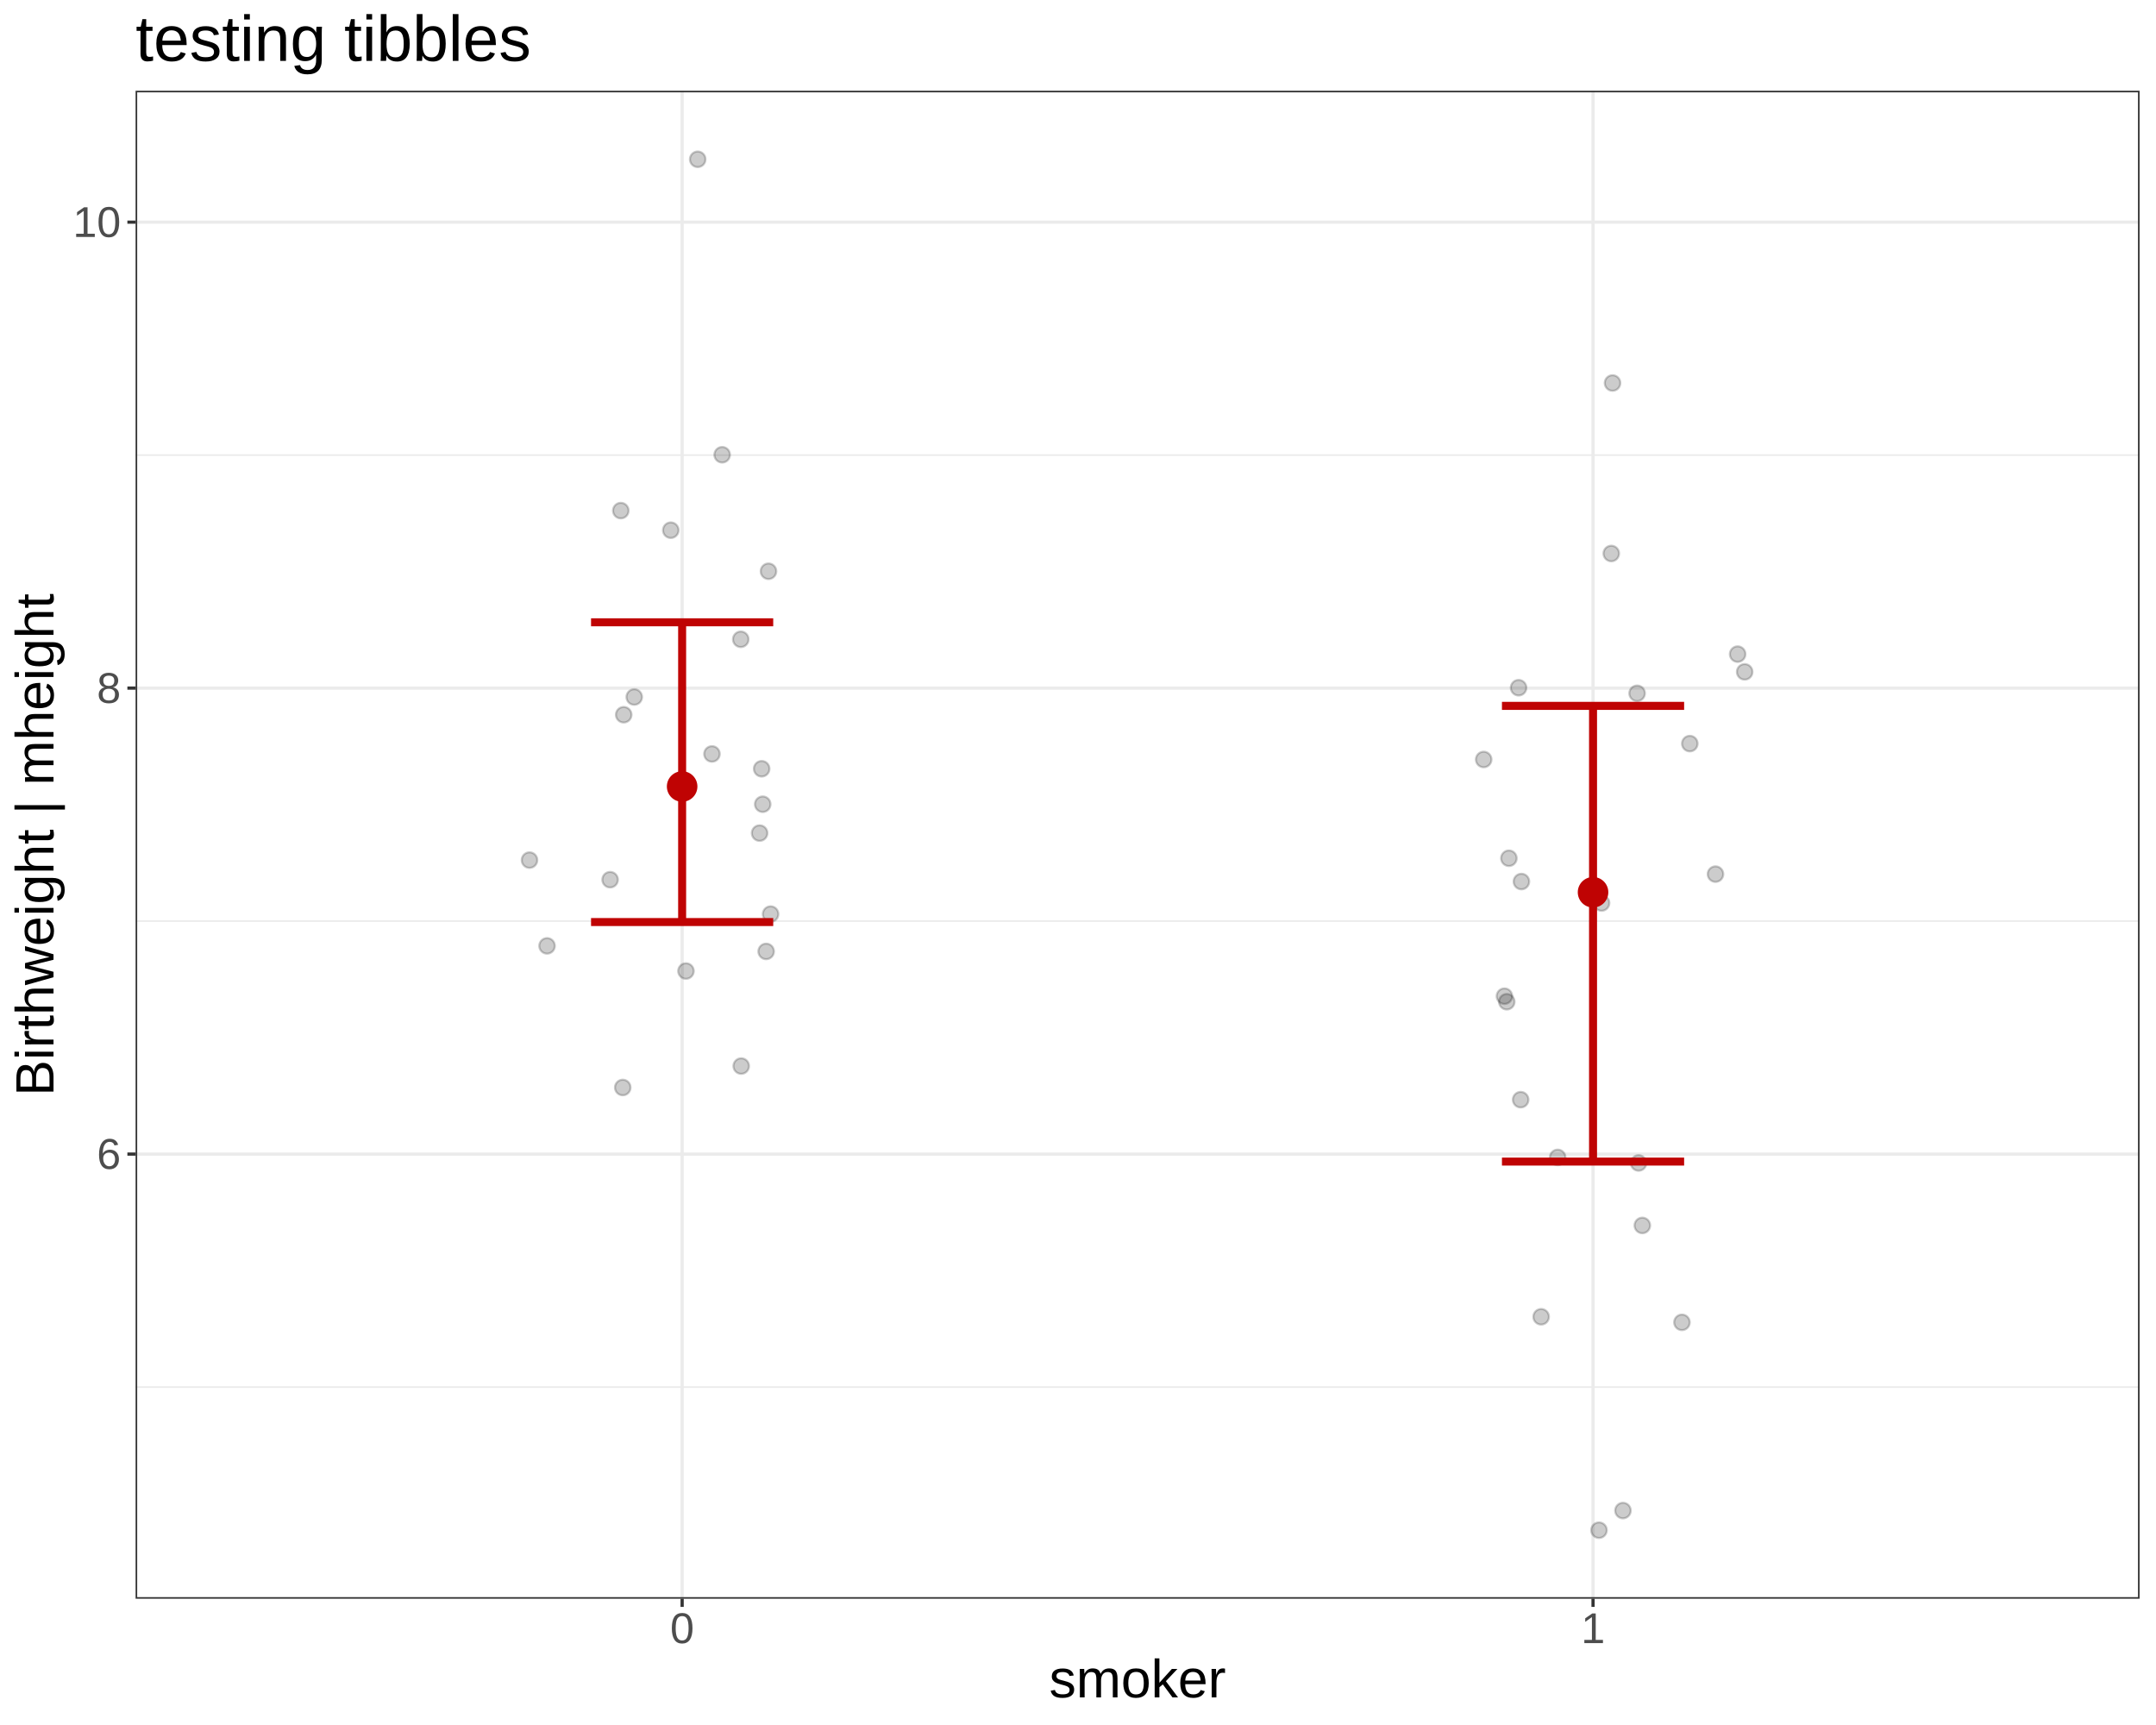
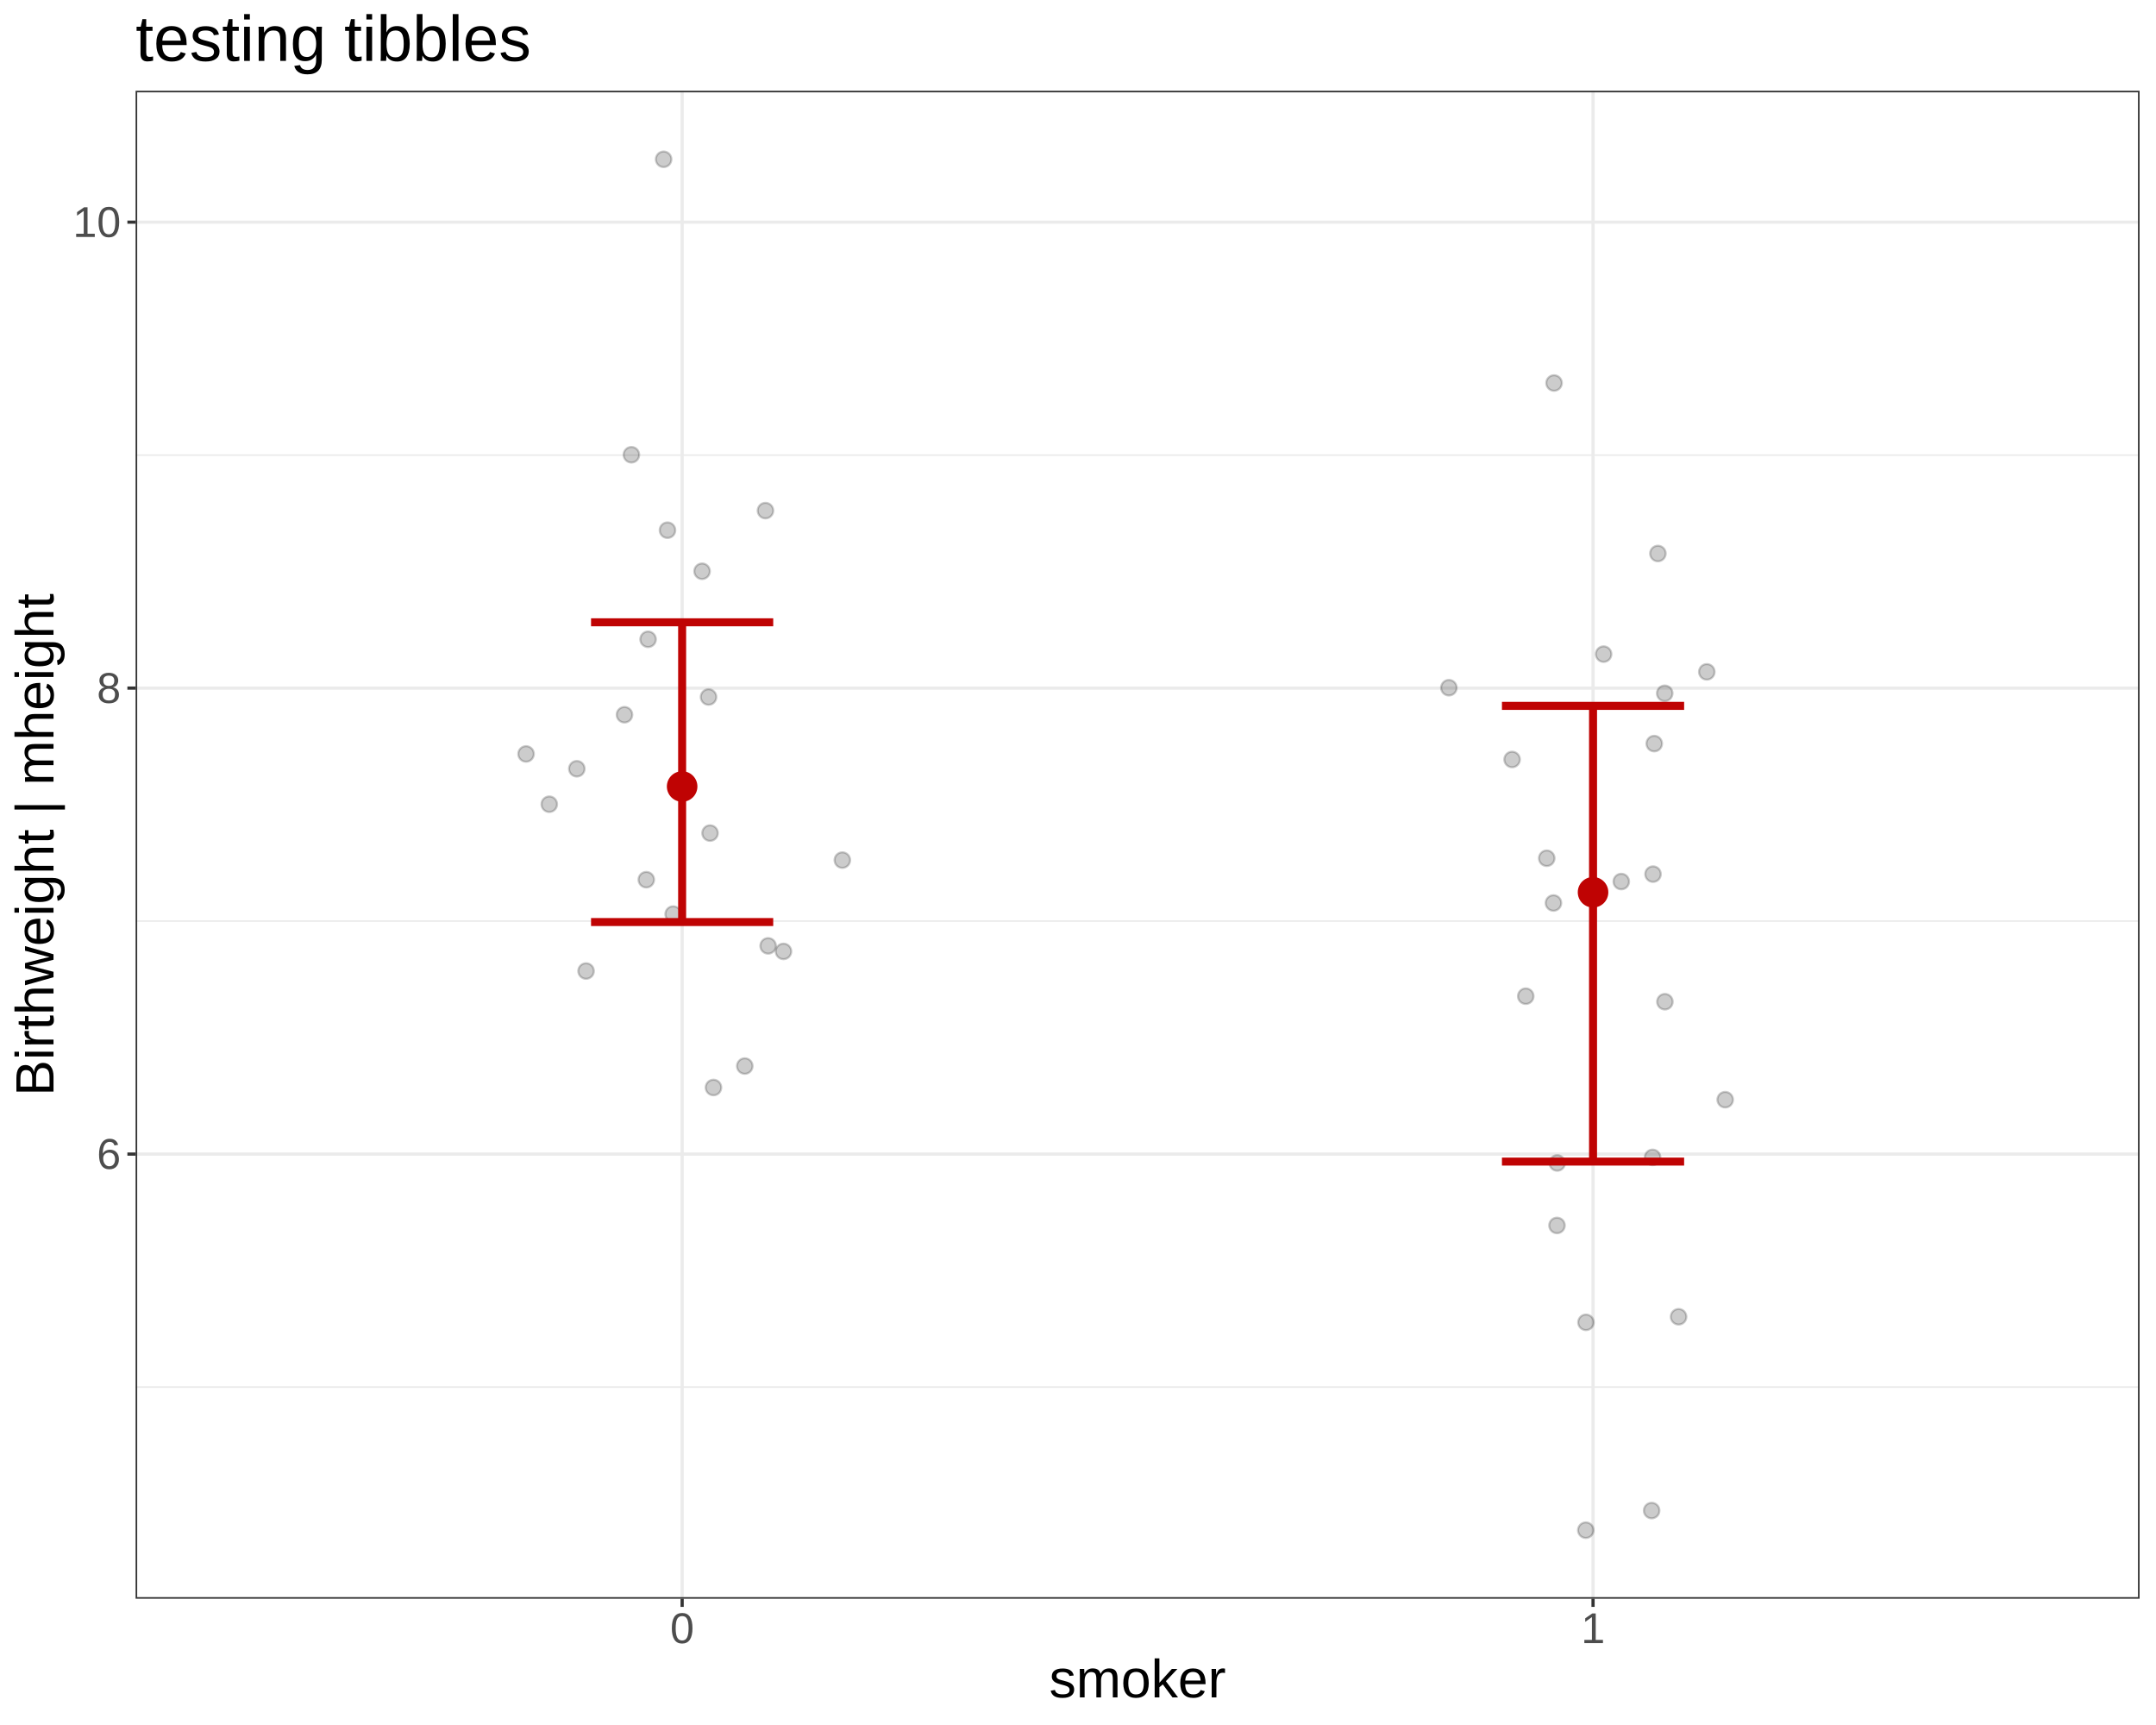
<svg xmlns="http://www.w3.org/2000/svg" viewBox="0 0 720.00 576.00">
  <defs>
    <style type="text/css">
    line, polyline, polygon, path, rect, circle {
      fill: none;
      stroke: #000000;
      stroke-linecap: round;
      stroke-linejoin: round;
      stroke-miterlimit: 10.00;
    }
  </style>
  </defs>
  <rect width="100%" height="100%" style="stroke: none; fill: #FFFFFF;" />
  <rect x="0.00" y="0.00" width="720.00" height="576.00" style="stroke-width: 1.07; stroke: #FFFFFF; fill: #FFFFFF;" />
  <defs>
    <clipPath id="cpNDUuMjh8NzE0LjUyfDUzMy44M3wzMC4zMA==">
      <rect x="45.28" y="30.30" width="669.24" height="503.53" />
    </clipPath>
  </defs>
  <rect x="45.28" y="30.30" width="669.24" height="503.53" style="stroke-width: 1.07; stroke: none; fill: #FFFFFF;" clip-path="url(#cpNDUuMjh8NzE0LjUyfDUzMy44M3wzMC4zMA==)" />
  <polyline points="45.28,463.16 714.52,463.16 " style="stroke-width: 0.53; stroke: #EBEBEB; stroke-linecap: butt;" clip-path="url(#cpNDUuMjh8NzE0LjUyfDUzMy44M3wzMC4zMA==)" />
  <polyline points="45.28,307.56 714.52,307.56 " style="stroke-width: 0.53; stroke: #EBEBEB; stroke-linecap: butt;" clip-path="url(#cpNDUuMjh8NzE0LjUyfDUzMy44M3wzMC4zMA==)" />
  <polyline points="45.28,151.97 714.52,151.97 " style="stroke-width: 0.53; stroke: #EBEBEB; stroke-linecap: butt;" clip-path="url(#cpNDUuMjh8NzE0LjUyfDUzMy44M3wzMC4zMA==)" />
  <polyline points="45.28,385.36 714.52,385.36 " style="stroke-width: 1.07; stroke: #EBEBEB; stroke-linecap: butt;" clip-path="url(#cpNDUuMjh8NzE0LjUyfDUzMy44M3wzMC4zMA==)" />
  <polyline points="45.28,229.77 714.52,229.77 " style="stroke-width: 1.07; stroke: #EBEBEB; stroke-linecap: butt;" clip-path="url(#cpNDUuMjh8NzE0LjUyfDUzMy44M3wzMC4zMA==)" />
  <polyline points="45.28,74.18 714.52,74.18 " style="stroke-width: 1.07; stroke: #EBEBEB; stroke-linecap: butt;" clip-path="url(#cpNDUuMjh8NzE0LjUyfDUzMy44M3wzMC4zMA==)" />
  <polyline points="227.80,533.83 227.80,30.30 " style="stroke-width: 1.07; stroke: #EBEBEB; stroke-linecap: butt;" clip-path="url(#cpNDUuMjh8NzE0LjUyfDUzMy44M3wzMC4zMA==)" />
  <polyline points="532.00,533.83 532.00,30.30 " style="stroke-width: 1.07; stroke: #EBEBEB; stroke-linecap: butt;" clip-path="url(#cpNDUuMjh8NzE0LjUyfDUzMy44M3wzMC4zMA==)" />
-   <circle cx="257.34" cy="305.23" r="1.95pt" style="stroke-width: 0.71; stroke: #000000; stroke-opacity: 0.20; fill: #000000; fill-opacity: 0.20;" clip-path="url(#cpNDUuMjh8NzE0LjUyfDUzMy44M3wzMC4zMA==)" />
-   <circle cx="541.99" cy="504.40" r="1.95pt" style="stroke-width: 0.71; stroke: #000000; stroke-opacity: 0.20; fill: #000000; fill-opacity: 0.20;" clip-path="url(#cpNDUuMjh8NzE0LjUyfDUzMy44M3wzMC4zMA==)" />
-   <circle cx="207.97" cy="363.13" r="1.95pt" style="stroke-width: 0.71; stroke: #000000; stroke-opacity: 0.20; fill: #000000; fill-opacity: 0.20;" clip-path="url(#cpNDUuMjh8NzE0LjUyfDUzMy44M3wzMC4zMA==)" />
-   <circle cx="533.99" cy="510.95" r="1.95pt" style="stroke-width: 0.71; stroke: #000000; stroke-opacity: 0.20; fill: #000000; fill-opacity: 0.20;" clip-path="url(#cpNDUuMjh8NzE0LjUyfDUzMy44M3wzMC4zMA==)" />
-   <circle cx="514.67" cy="439.69" r="1.95pt" style="stroke-width: 0.71; stroke: #000000; stroke-opacity: 0.20; fill: #000000; fill-opacity: 0.20;" clip-path="url(#cpNDUuMjh8NzE0LjUyfDUzMy44M3wzMC4zMA==)" />
-   <circle cx="176.83" cy="287.20" r="1.95pt" style="stroke-width: 0.71; stroke: #000000; stroke-opacity: 0.20; fill: #000000; fill-opacity: 0.20;" clip-path="url(#cpNDUuMjh8NzE0LjUyfDUzMy44M3wzMC4zMA==)" />
-   <circle cx="561.69" cy="441.55" r="1.95pt" style="stroke-width: 0.71; stroke: #000000; stroke-opacity: 0.20; fill: #000000; fill-opacity: 0.20;" clip-path="url(#cpNDUuMjh8NzE0LjUyfDUzMy44M3wzMC4zMA==)" />
-   <circle cx="520.19" cy="386.47" r="1.95pt" style="stroke-width: 0.71; stroke: #000000; stroke-opacity: 0.20; fill: #000000; fill-opacity: 0.20;" clip-path="url(#cpNDUuMjh8NzE0LjUyfDUzMy44M3wzMC4zMA==)" />
-   <circle cx="211.81" cy="232.74" r="1.95pt" style="stroke-width: 0.71; stroke: #000000; stroke-opacity: 0.20; fill: #000000; fill-opacity: 0.20;" clip-path="url(#cpNDUuMjh8NzE0LjUyfDUzMy44M3wzMC4zMA==)" />
-   <circle cx="254.71" cy="268.54" r="1.95pt" style="stroke-width: 0.71; stroke: #000000; stroke-opacity: 0.20; fill: #000000; fill-opacity: 0.20;" clip-path="url(#cpNDUuMjh8NzE0LjUyfDUzMy44M3wzMC4zMA==)" />
-   <circle cx="224.01" cy="177.04" r="1.95pt" style="stroke-width: 0.71; stroke: #000000; stroke-opacity: 0.20; fill: #000000; fill-opacity: 0.20;" clip-path="url(#cpNDUuMjh8NzE0LjUyfDUzMy44M3wzMC4zMA==)" />
-   <circle cx="203.75" cy="293.74" r="1.95pt" style="stroke-width: 0.71; stroke: #000000; stroke-opacity: 0.20; fill: #000000; fill-opacity: 0.20;" clip-path="url(#cpNDUuMjh8NzE0LjUyfDUzMy44M3wzMC4zMA==)" />
-   <circle cx="502.41" cy="332.64" r="1.95pt" style="stroke-width: 0.71; stroke: #000000; stroke-opacity: 0.20; fill: #000000; fill-opacity: 0.20;" clip-path="url(#cpNDUuMjh8NzE0LjUyfDUzMy44M3wzMC4zMA==)" />
-   <circle cx="503.90" cy="286.58" r="1.95pt" style="stroke-width: 0.71; stroke: #000000; stroke-opacity: 0.20; fill: #000000; fill-opacity: 0.20;" clip-path="url(#cpNDUuMjh8NzE0LjUyfDUzMy44M3wzMC4zMA==)" />
-   <circle cx="255.86" cy="317.69" r="1.95pt" style="stroke-width: 0.71; stroke: #000000; stroke-opacity: 0.20; fill: #000000; fill-opacity: 0.20;" clip-path="url(#cpNDUuMjh8NzE0LjUyfDUzMy44M3wzMC4zMA==)" />
-   <circle cx="247.53" cy="355.97" r="1.95pt" style="stroke-width: 0.71; stroke: #000000; stroke-opacity: 0.20; fill: #000000; fill-opacity: 0.20;" clip-path="url(#cpNDUuMjh8NzE0LjUyfDUzMy44M3wzMC4zMA==)" />
-   <circle cx="564.31" cy="248.30" r="1.95pt" style="stroke-width: 0.71; stroke: #000000; stroke-opacity: 0.20; fill: #000000; fill-opacity: 0.20;" clip-path="url(#cpNDUuMjh8NzE0LjUyfDUzMy44M3wzMC4zMA==)" />
-   <circle cx="507.14" cy="229.64" r="1.95pt" style="stroke-width: 0.71; stroke: #000000; stroke-opacity: 0.20; fill: #000000; fill-opacity: 0.20;" clip-path="url(#cpNDUuMjh8NzE0LjUyfDUzMy44M3wzMC4zMA==)" />
-   <circle cx="547.21" cy="388.33" r="1.95pt" style="stroke-width: 0.71; stroke: #000000; stroke-opacity: 0.20; fill: #000000; fill-opacity: 0.20;" clip-path="url(#cpNDUuMjh8NzE0LjUyfDUzMy44M3wzMC4zMA==)" />
-   <circle cx="507.83" cy="367.20" r="1.95pt" style="stroke-width: 0.71; stroke: #000000; stroke-opacity: 0.20; fill: #000000; fill-opacity: 0.20;" clip-path="url(#cpNDUuMjh8NzE0LjUyfDUzMy44M3wzMC4zMA==)" />
-   <circle cx="503.19" cy="334.49" r="1.95pt" style="stroke-width: 0.71; stroke: #000000; stroke-opacity: 0.20; fill: #000000; fill-opacity: 0.20;" clip-path="url(#cpNDUuMjh8NzE0LjUyfDUzMy44M3wzMC4zMA==)" />
-   <circle cx="207.32" cy="170.50" r="1.95pt" style="stroke-width: 0.71; stroke: #000000; stroke-opacity: 0.20; fill: #000000; fill-opacity: 0.20;" clip-path="url(#cpNDUuMjh8NzE0LjUyfDUzMy44M3wzMC4zMA==)" />
-   <circle cx="241.17" cy="151.85" r="1.95pt" style="stroke-width: 0.71; stroke: #000000; stroke-opacity: 0.20; fill: #000000; fill-opacity: 0.20;" clip-path="url(#cpNDUuMjh8NzE0LjUyfDUzMy44M3wzMC4zMA==)" />
-   <circle cx="229.08" cy="324.24" r="1.95pt" style="stroke-width: 0.71; stroke: #000000; stroke-opacity: 0.20; fill: #000000; fill-opacity: 0.20;" clip-path="url(#cpNDUuMjh8NzE0LjUyfDUzMy44M3wzMC4zMA==)" />
-   <circle cx="182.69" cy="315.84" r="1.95pt" style="stroke-width: 0.71; stroke: #000000; stroke-opacity: 0.20; fill: #000000; fill-opacity: 0.20;" clip-path="url(#cpNDUuMjh8NzE0LjUyfDUzMy44M3wzMC4zMA==)" />
-   <circle cx="572.89" cy="291.88" r="1.95pt" style="stroke-width: 0.71; stroke: #000000; stroke-opacity: 0.20; fill: #000000; fill-opacity: 0.20;" clip-path="url(#cpNDUuMjh8NzE0LjUyfDUzMy44M3wzMC4zMA==)" />
-   <circle cx="546.72" cy="231.50" r="1.95pt" style="stroke-width: 0.71; stroke: #000000; stroke-opacity: 0.20; fill: #000000; fill-opacity: 0.20;" clip-path="url(#cpNDUuMjh8NzE0LjUyfDUzMy44M3wzMC4zMA==)" />
-   <circle cx="580.29" cy="218.42" r="1.95pt" style="stroke-width: 0.71; stroke: #000000; stroke-opacity: 0.20; fill: #000000; fill-opacity: 0.20;" clip-path="url(#cpNDUuMjh8NzE0LjUyfDUzMy44M3wzMC4zMA==)" />
-   <circle cx="495.48" cy="253.60" r="1.95pt" style="stroke-width: 0.71; stroke: #000000; stroke-opacity: 0.20; fill: #000000; fill-opacity: 0.20;" clip-path="url(#cpNDUuMjh8NzE0LjUyfDUzMy44M3wzMC4zMA==)" />
-   <circle cx="548.46" cy="409.19" r="1.95pt" style="stroke-width: 0.71; stroke: #000000; stroke-opacity: 0.20; fill: #000000; fill-opacity: 0.20;" clip-path="url(#cpNDUuMjh8NzE0LjUyfDUzMy44M3wzMC4zMA==)" />
-   <circle cx="256.64" cy="190.75" r="1.95pt" style="stroke-width: 0.71; stroke: #000000; stroke-opacity: 0.20; fill: #000000; fill-opacity: 0.20;" clip-path="url(#cpNDUuMjh8NzE0LjUyfDUzMy44M3wzMC4zMA==)" />
-   <circle cx="254.36" cy="256.70" r="1.95pt" style="stroke-width: 0.71; stroke: #000000; stroke-opacity: 0.20; fill: #000000; fill-opacity: 0.20;" clip-path="url(#cpNDUuMjh8NzE0LjUyfDUzMy44M3wzMC4zMA==)" />
-   <circle cx="253.67" cy="278.18" r="1.95pt" style="stroke-width: 0.71; stroke: #000000; stroke-opacity: 0.20; fill: #000000; fill-opacity: 0.20;" clip-path="url(#cpNDUuMjh8NzE0LjUyfDUzMy44M3wzMC4zMA==)" />
-   <circle cx="582.64" cy="224.34" r="1.95pt" style="stroke-width: 0.71; stroke: #000000; stroke-opacity: 0.20; fill: #000000; fill-opacity: 0.20;" clip-path="url(#cpNDUuMjh8NzE0LjUyfDUzMy44M3wzMC4zMA==)" />
-   <circle cx="534.85" cy="301.52" r="1.95pt" style="stroke-width: 0.71; stroke: #000000; stroke-opacity: 0.20; fill: #000000; fill-opacity: 0.20;" clip-path="url(#cpNDUuMjh8NzE0LjUyfDUzMy44M3wzMC4zMA==)" />
-   <circle cx="508.08" cy="294.36" r="1.95pt" style="stroke-width: 0.71; stroke: #000000; stroke-opacity: 0.20; fill: #000000; fill-opacity: 0.20;" clip-path="url(#cpNDUuMjh8NzE0LjUyfDUzMy44M3wzMC4zMA==)" />
-   <circle cx="538.51" cy="127.89" r="1.95pt" style="stroke-width: 0.71; stroke: #000000; stroke-opacity: 0.20; fill: #000000; fill-opacity: 0.20;" clip-path="url(#cpNDUuMjh8NzE0LjUyfDUzMy44M3wzMC4zMA==)" />
-   <circle cx="237.76" cy="251.75" r="1.95pt" style="stroke-width: 0.71; stroke: #000000; stroke-opacity: 0.20; fill: #000000; fill-opacity: 0.20;" clip-path="url(#cpNDUuMjh8NzE0LjUyfDUzMy44M3wzMC4zMA==)" />
-   <circle cx="208.29" cy="238.66" r="1.95pt" style="stroke-width: 0.71; stroke: #000000; stroke-opacity: 0.20; fill: #000000; fill-opacity: 0.20;" clip-path="url(#cpNDUuMjh8NzE0LjUyfDUzMy44M3wzMC4zMA==)" />
-   <circle cx="233.00" cy="53.19" r="1.95pt" style="stroke-width: 0.71; stroke: #000000; stroke-opacity: 0.20; fill: #000000; fill-opacity: 0.20;" clip-path="url(#cpNDUuMjh8NzE0LjUyfDUzMy44M3wzMC4zMA==)" />
-   <circle cx="538.09" cy="184.82" r="1.95pt" style="stroke-width: 0.71; stroke: #000000; stroke-opacity: 0.20; fill: #000000; fill-opacity: 0.20;" clip-path="url(#cpNDUuMjh8NzE0LjUyfDUzMy44M3wzMC4zMA==)" />
-   <circle cx="247.38" cy="213.47" r="1.95pt" style="stroke-width: 0.71; stroke: #000000; stroke-opacity: 0.20; fill: #000000; fill-opacity: 0.20;" clip-path="url(#cpNDUuMjh8NzE0LjUyfDUzMy44M3wzMC4zMA==)" />
+   <circle cx="224.80" cy="305.23" r="1.95pt" style="stroke-width: 0.71; stroke: #000000; stroke-opacity: 0.20; fill: #000000; fill-opacity: 0.20;" clip-path="url(#cpNDUuMjh8NzE0LjUyfDUzMy44M3wzMC4zMA==)" />
+   <circle cx="551.57" cy="504.40" r="1.95pt" style="stroke-width: 0.71; stroke: #000000; stroke-opacity: 0.20; fill: #000000; fill-opacity: 0.20;" clip-path="url(#cpNDUuMjh8NzE0LjUyfDUzMy44M3wzMC4zMA==)" />
+   <circle cx="238.27" cy="363.13" r="1.95pt" style="stroke-width: 0.71; stroke: #000000; stroke-opacity: 0.20; fill: #000000; fill-opacity: 0.20;" clip-path="url(#cpNDUuMjh8NzE0LjUyfDUzMy44M3wzMC4zMA==)" />
+   <circle cx="529.58" cy="510.95" r="1.95pt" style="stroke-width: 0.71; stroke: #000000; stroke-opacity: 0.20; fill: #000000; fill-opacity: 0.20;" clip-path="url(#cpNDUuMjh8NzE0LjUyfDUzMy44M3wzMC4zMA==)" />
+   <circle cx="560.57" cy="439.69" r="1.95pt" style="stroke-width: 0.71; stroke: #000000; stroke-opacity: 0.20; fill: #000000; fill-opacity: 0.20;" clip-path="url(#cpNDUuMjh8NzE0LjUyfDUzMy44M3wzMC4zMA==)" />
+   <circle cx="281.30" cy="287.20" r="1.95pt" style="stroke-width: 0.71; stroke: #000000; stroke-opacity: 0.20; fill: #000000; fill-opacity: 0.20;" clip-path="url(#cpNDUuMjh8NzE0LjUyfDUzMy44M3wzMC4zMA==)" />
+   <circle cx="529.64" cy="441.55" r="1.95pt" style="stroke-width: 0.71; stroke: #000000; stroke-opacity: 0.20; fill: #000000; fill-opacity: 0.20;" clip-path="url(#cpNDUuMjh8NzE0LjUyfDUzMy44M3wzMC4zMA==)" />
+   <circle cx="551.89" cy="386.47" r="1.95pt" style="stroke-width: 0.71; stroke: #000000; stroke-opacity: 0.20; fill: #000000; fill-opacity: 0.20;" clip-path="url(#cpNDUuMjh8NzE0LjUyfDUzMy44M3wzMC4zMA==)" />
+   <circle cx="236.62" cy="232.74" r="1.95pt" style="stroke-width: 0.71; stroke: #000000; stroke-opacity: 0.20; fill: #000000; fill-opacity: 0.20;" clip-path="url(#cpNDUuMjh8NzE0LjUyfDUzMy44M3wzMC4zMA==)" />
+   <circle cx="183.43" cy="268.54" r="1.95pt" style="stroke-width: 0.71; stroke: #000000; stroke-opacity: 0.20; fill: #000000; fill-opacity: 0.20;" clip-path="url(#cpNDUuMjh8NzE0LjUyfDUzMy44M3wzMC4zMA==)" />
+   <circle cx="222.91" cy="177.04" r="1.95pt" style="stroke-width: 0.71; stroke: #000000; stroke-opacity: 0.20; fill: #000000; fill-opacity: 0.20;" clip-path="url(#cpNDUuMjh8NzE0LjUyfDUzMy44M3wzMC4zMA==)" />
+   <circle cx="215.83" cy="293.74" r="1.95pt" style="stroke-width: 0.71; stroke: #000000; stroke-opacity: 0.20; fill: #000000; fill-opacity: 0.20;" clip-path="url(#cpNDUuMjh8NzE0LjUyfDUzMy44M3wzMC4zMA==)" />
+   <circle cx="509.53" cy="332.64" r="1.95pt" style="stroke-width: 0.71; stroke: #000000; stroke-opacity: 0.20; fill: #000000; fill-opacity: 0.20;" clip-path="url(#cpNDUuMjh8NzE0LjUyfDUzMy44M3wzMC4zMA==)" />
+   <circle cx="516.54" cy="286.58" r="1.95pt" style="stroke-width: 0.71; stroke: #000000; stroke-opacity: 0.20; fill: #000000; fill-opacity: 0.20;" clip-path="url(#cpNDUuMjh8NzE0LjUyfDUzMy44M3wzMC4zMA==)" />
+   <circle cx="261.65" cy="317.69" r="1.95pt" style="stroke-width: 0.71; stroke: #000000; stroke-opacity: 0.20; fill: #000000; fill-opacity: 0.20;" clip-path="url(#cpNDUuMjh8NzE0LjUyfDUzMy44M3wzMC4zMA==)" />
+   <circle cx="248.72" cy="355.97" r="1.95pt" style="stroke-width: 0.71; stroke: #000000; stroke-opacity: 0.20; fill: #000000; fill-opacity: 0.20;" clip-path="url(#cpNDUuMjh8NzE0LjUyfDUzMy44M3wzMC4zMA==)" />
+   <circle cx="552.44" cy="248.30" r="1.95pt" style="stroke-width: 0.71; stroke: #000000; stroke-opacity: 0.20; fill: #000000; fill-opacity: 0.20;" clip-path="url(#cpNDUuMjh8NzE0LjUyfDUzMy44M3wzMC4zMA==)" />
+   <circle cx="483.86" cy="229.64" r="1.95pt" style="stroke-width: 0.71; stroke: #000000; stroke-opacity: 0.20; fill: #000000; fill-opacity: 0.20;" clip-path="url(#cpNDUuMjh8NzE0LjUyfDUzMy44M3wzMC4zMA==)" />
+   <circle cx="520.04" cy="388.33" r="1.95pt" style="stroke-width: 0.71; stroke: #000000; stroke-opacity: 0.20; fill: #000000; fill-opacity: 0.20;" clip-path="url(#cpNDUuMjh8NzE0LjUyfDUzMy44M3wzMC4zMA==)" />
+   <circle cx="576.13" cy="367.20" r="1.95pt" style="stroke-width: 0.71; stroke: #000000; stroke-opacity: 0.20; fill: #000000; fill-opacity: 0.20;" clip-path="url(#cpNDUuMjh8NzE0LjUyfDUzMy44M3wzMC4zMA==)" />
+   <circle cx="556.00" cy="334.49" r="1.95pt" style="stroke-width: 0.71; stroke: #000000; stroke-opacity: 0.20; fill: #000000; fill-opacity: 0.20;" clip-path="url(#cpNDUuMjh8NzE0LjUyfDUzMy44M3wzMC4zMA==)" />
+   <circle cx="255.63" cy="170.50" r="1.95pt" style="stroke-width: 0.71; stroke: #000000; stroke-opacity: 0.20; fill: #000000; fill-opacity: 0.20;" clip-path="url(#cpNDUuMjh8NzE0LjUyfDUzMy44M3wzMC4zMA==)" />
+   <circle cx="210.86" cy="151.85" r="1.95pt" style="stroke-width: 0.71; stroke: #000000; stroke-opacity: 0.20; fill: #000000; fill-opacity: 0.20;" clip-path="url(#cpNDUuMjh8NzE0LjUyfDUzMy44M3wzMC4zMA==)" />
+   <circle cx="195.72" cy="324.24" r="1.95pt" style="stroke-width: 0.71; stroke: #000000; stroke-opacity: 0.20; fill: #000000; fill-opacity: 0.20;" clip-path="url(#cpNDUuMjh8NzE0LjUyfDUzMy44M3wzMC4zMA==)" />
+   <circle cx="256.52" cy="315.84" r="1.95pt" style="stroke-width: 0.71; stroke: #000000; stroke-opacity: 0.20; fill: #000000; fill-opacity: 0.20;" clip-path="url(#cpNDUuMjh8NzE0LjUyfDUzMy44M3wzMC4zMA==)" />
+   <circle cx="552.03" cy="291.88" r="1.95pt" style="stroke-width: 0.71; stroke: #000000; stroke-opacity: 0.20; fill: #000000; fill-opacity: 0.20;" clip-path="url(#cpNDUuMjh8NzE0LjUyfDUzMy44M3wzMC4zMA==)" />
+   <circle cx="555.94" cy="231.50" r="1.95pt" style="stroke-width: 0.71; stroke: #000000; stroke-opacity: 0.20; fill: #000000; fill-opacity: 0.20;" clip-path="url(#cpNDUuMjh8NzE0LjUyfDUzMy44M3wzMC4zMA==)" />
+   <circle cx="535.53" cy="218.42" r="1.95pt" style="stroke-width: 0.71; stroke: #000000; stroke-opacity: 0.20; fill: #000000; fill-opacity: 0.20;" clip-path="url(#cpNDUuMjh8NzE0LjUyfDUzMy44M3wzMC4zMA==)" />
+   <circle cx="504.97" cy="253.60" r="1.95pt" style="stroke-width: 0.71; stroke: #000000; stroke-opacity: 0.20; fill: #000000; fill-opacity: 0.20;" clip-path="url(#cpNDUuMjh8NzE0LjUyfDUzMy44M3wzMC4zMA==)" />
+   <circle cx="519.96" cy="409.19" r="1.95pt" style="stroke-width: 0.71; stroke: #000000; stroke-opacity: 0.20; fill: #000000; fill-opacity: 0.20;" clip-path="url(#cpNDUuMjh8NzE0LjUyfDUzMy44M3wzMC4zMA==)" />
+   <circle cx="234.46" cy="190.75" r="1.95pt" style="stroke-width: 0.71; stroke: #000000; stroke-opacity: 0.20; fill: #000000; fill-opacity: 0.20;" clip-path="url(#cpNDUuMjh8NzE0LjUyfDUzMy44M3wzMC4zMA==)" />
+   <circle cx="192.63" cy="256.70" r="1.95pt" style="stroke-width: 0.71; stroke: #000000; stroke-opacity: 0.20; fill: #000000; fill-opacity: 0.20;" clip-path="url(#cpNDUuMjh8NzE0LjUyfDUzMy44M3wzMC4zMA==)" />
+   <circle cx="237.12" cy="278.18" r="1.95pt" style="stroke-width: 0.71; stroke: #000000; stroke-opacity: 0.20; fill: #000000; fill-opacity: 0.20;" clip-path="url(#cpNDUuMjh8NzE0LjUyfDUzMy44M3wzMC4zMA==)" />
+   <circle cx="569.99" cy="224.34" r="1.95pt" style="stroke-width: 0.71; stroke: #000000; stroke-opacity: 0.20; fill: #000000; fill-opacity: 0.20;" clip-path="url(#cpNDUuMjh8NzE0LjUyfDUzMy44M3wzMC4zMA==)" />
+   <circle cx="518.78" cy="301.52" r="1.95pt" style="stroke-width: 0.71; stroke: #000000; stroke-opacity: 0.20; fill: #000000; fill-opacity: 0.20;" clip-path="url(#cpNDUuMjh8NzE0LjUyfDUzMy44M3wzMC4zMA==)" />
+   <circle cx="541.43" cy="294.36" r="1.95pt" style="stroke-width: 0.71; stroke: #000000; stroke-opacity: 0.20; fill: #000000; fill-opacity: 0.20;" clip-path="url(#cpNDUuMjh8NzE0LjUyfDUzMy44M3wzMC4zMA==)" />
+   <circle cx="518.98" cy="127.89" r="1.95pt" style="stroke-width: 0.71; stroke: #000000; stroke-opacity: 0.20; fill: #000000; fill-opacity: 0.20;" clip-path="url(#cpNDUuMjh8NzE0LjUyfDUzMy44M3wzMC4zMA==)" />
+   <circle cx="175.68" cy="251.75" r="1.95pt" style="stroke-width: 0.71; stroke: #000000; stroke-opacity: 0.20; fill: #000000; fill-opacity: 0.20;" clip-path="url(#cpNDUuMjh8NzE0LjUyfDUzMy44M3wzMC4zMA==)" />
+   <circle cx="208.55" cy="238.66" r="1.95pt" style="stroke-width: 0.71; stroke: #000000; stroke-opacity: 0.20; fill: #000000; fill-opacity: 0.20;" clip-path="url(#cpNDUuMjh8NzE0LjUyfDUzMy44M3wzMC4zMA==)" />
+   <circle cx="221.62" cy="53.19" r="1.95pt" style="stroke-width: 0.71; stroke: #000000; stroke-opacity: 0.20; fill: #000000; fill-opacity: 0.20;" clip-path="url(#cpNDUuMjh8NzE0LjUyfDUzMy44M3wzMC4zMA==)" />
+   <circle cx="553.66" cy="184.82" r="1.95pt" style="stroke-width: 0.71; stroke: #000000; stroke-opacity: 0.20; fill: #000000; fill-opacity: 0.20;" clip-path="url(#cpNDUuMjh8NzE0LjUyfDUzMy44M3wzMC4zMA==)" />
+   <circle cx="216.43" cy="213.47" r="1.95pt" style="stroke-width: 0.71; stroke: #000000; stroke-opacity: 0.20; fill: #000000; fill-opacity: 0.20;" clip-path="url(#cpNDUuMjh8NzE0LjUyfDUzMy44M3wzMC4zMA==)" />
  <circle cx="227.80" cy="262.62" r="3.56pt" style="stroke-width: 0.71; stroke: #BF0303; fill: #BF0303;" clip-path="url(#cpNDUuMjh8NzE0LjUyfDUzMy44M3wzMC4zMA==)" />
  <circle cx="532.00" cy="297.94" r="3.56pt" style="stroke-width: 0.71; stroke: #BF0303; fill: #BF0303;" clip-path="url(#cpNDUuMjh8NzE0LjUyfDUzMy44M3wzMC4zMA==)" />
  <polyline points="197.38,207.79 258.22,207.79 " style="stroke-width: 2.67; stroke: #BF0303; stroke-linecap: butt;" clip-path="url(#cpNDUuMjh8NzE0LjUyfDUzMy44M3wzMC4zMA==)" />
  <polyline points="227.80,207.79 227.80,307.88 " style="stroke-width: 2.67; stroke: #BF0303; stroke-linecap: butt;" clip-path="url(#cpNDUuMjh8NzE0LjUyfDUzMy44M3wzMC4zMA==)" />
  <polyline points="197.38,307.88 258.22,307.88 " style="stroke-width: 2.67; stroke: #BF0303; stroke-linecap: butt;" clip-path="url(#cpNDUuMjh8NzE0LjUyfDUzMy44M3wzMC4zMA==)" />
  <polyline points="501.58,235.70 562.42,235.70 " style="stroke-width: 2.67; stroke: #BF0303; stroke-linecap: butt;" clip-path="url(#cpNDUuMjh8NzE0LjUyfDUzMy44M3wzMC4zMA==)" />
  <polyline points="532.00,235.70 532.00,387.87 " style="stroke-width: 2.67; stroke: #BF0303; stroke-linecap: butt;" clip-path="url(#cpNDUuMjh8NzE0LjUyfDUzMy44M3wzMC4zMA==)" />
  <polyline points="501.58,387.87 562.42,387.87 " style="stroke-width: 2.67; stroke: #BF0303; stroke-linecap: butt;" clip-path="url(#cpNDUuMjh8NzE0LjUyfDUzMy44M3wzMC4zMA==)" />
  <rect x="45.28" y="30.30" width="669.24" height="503.53" style="stroke-width: 1.07; stroke: #333333;" clip-path="url(#cpNDUuMjh8NzE0LjUyfDUzMy44M3wzMC4zMA==)" />
  <defs>
    <clipPath id="cpMC4wMHw3MjAuMDB8NTc2LjAwfDAuMDA=">
      <rect x="0.00" y="0.00" width="720.00" height="576.00" />
    </clipPath>
  </defs>
  <g clip-path="url(#cpMC4wMHw3MjAuMDB8NTc2LjAwfDAuMDA=)">
    <text x="32.34" y="390.31" style="font-size: 14.40px; fill: #4D4D4D; font-family: Liberation Sans;" textLength="8.00px" lengthAdjust="spacingAndGlyphs">6</text>
  </g>
  <g clip-path="url(#cpMC4wMHw3MjAuMDB8NTc2LjAwfDAuMDA=)">
    <text x="32.34" y="234.72" style="font-size: 14.40px; fill: #4D4D4D; font-family: Liberation Sans;" textLength="8.00px" lengthAdjust="spacingAndGlyphs">8</text>
  </g>
  <g clip-path="url(#cpMC4wMHw3MjAuMDB8NTc2LjAwfDAuMDA=)">
    <text x="24.34" y="79.13" style="font-size: 14.40px; fill: #4D4D4D; font-family: Liberation Sans;" textLength="16.00px" lengthAdjust="spacingAndGlyphs">10</text>
  </g>
  <polyline points="42.54,385.36 45.28,385.36 " style="stroke-width: 1.07; stroke: #333333; stroke-linecap: butt;" clip-path="url(#cpMC4wMHw3MjAuMDB8NTc2LjAwfDAuMDA=)" />
  <polyline points="42.54,229.77 45.28,229.77 " style="stroke-width: 1.07; stroke: #333333; stroke-linecap: butt;" clip-path="url(#cpMC4wMHw3MjAuMDB8NTc2LjAwfDAuMDA=)" />
  <polyline points="42.54,74.18 45.28,74.18 " style="stroke-width: 1.07; stroke: #333333; stroke-linecap: butt;" clip-path="url(#cpMC4wMHw3MjAuMDB8NTc2LjAwfDAuMDA=)" />
  <polyline points="227.80,536.57 227.80,533.83 " style="stroke-width: 1.07; stroke: #333333; stroke-linecap: butt;" clip-path="url(#cpMC4wMHw3MjAuMDB8NTc2LjAwfDAuMDA=)" />
  <polyline points="532.00,536.57 532.00,533.83 " style="stroke-width: 1.07; stroke: #333333; stroke-linecap: butt;" clip-path="url(#cpMC4wMHw3MjAuMDB8NTc2LjAwfDAuMDA=)" />
  <g clip-path="url(#cpMC4wMHw3MjAuMDB8NTc2LjAwfDAuMDA=)">
    <text x="223.80" y="548.67" style="font-size: 14.40px; fill: #4D4D4D; font-family: Liberation Sans;" textLength="8.00px" lengthAdjust="spacingAndGlyphs">0</text>
  </g>
  <g clip-path="url(#cpMC4wMHw3MjAuMDB8NTc2LjAwfDAuMDA=)">
    <text x="528.00" y="548.67" style="font-size: 14.40px; fill: #4D4D4D; font-family: Liberation Sans;" textLength="8.00px" lengthAdjust="spacingAndGlyphs">1</text>
  </g>
  <g clip-path="url(#cpMC4wMHw3MjAuMDB8NTc2LjAwfDAuMDA=)">
    <text x="350.38" y="566.79" style="font-size: 18.00px; font-family: Liberation Sans;" textLength="59.03px" lengthAdjust="spacingAndGlyphs">smoker</text>
  </g>
  <g clip-path="url(#cpMC4wMHw3MjAuMDB8NTc2LjAwfDAuMDA=)">
    <text transform="translate(17.87,365.97) rotate(-90)" style="font-size: 18.00px; font-family: Liberation Sans;" textLength="167.80px" lengthAdjust="spacingAndGlyphs">Birthweight | mheight</text>
  </g>
  <g clip-path="url(#cpMC4wMHw3MjAuMDB8NTc2LjAwfDAuMDA=)">
    <text x="45.28" y="20.34" style="font-size: 21.60px; font-family: Liberation Sans;" textLength="132.08px" lengthAdjust="spacingAndGlyphs">testing tibbles</text>
  </g>
</svg>
